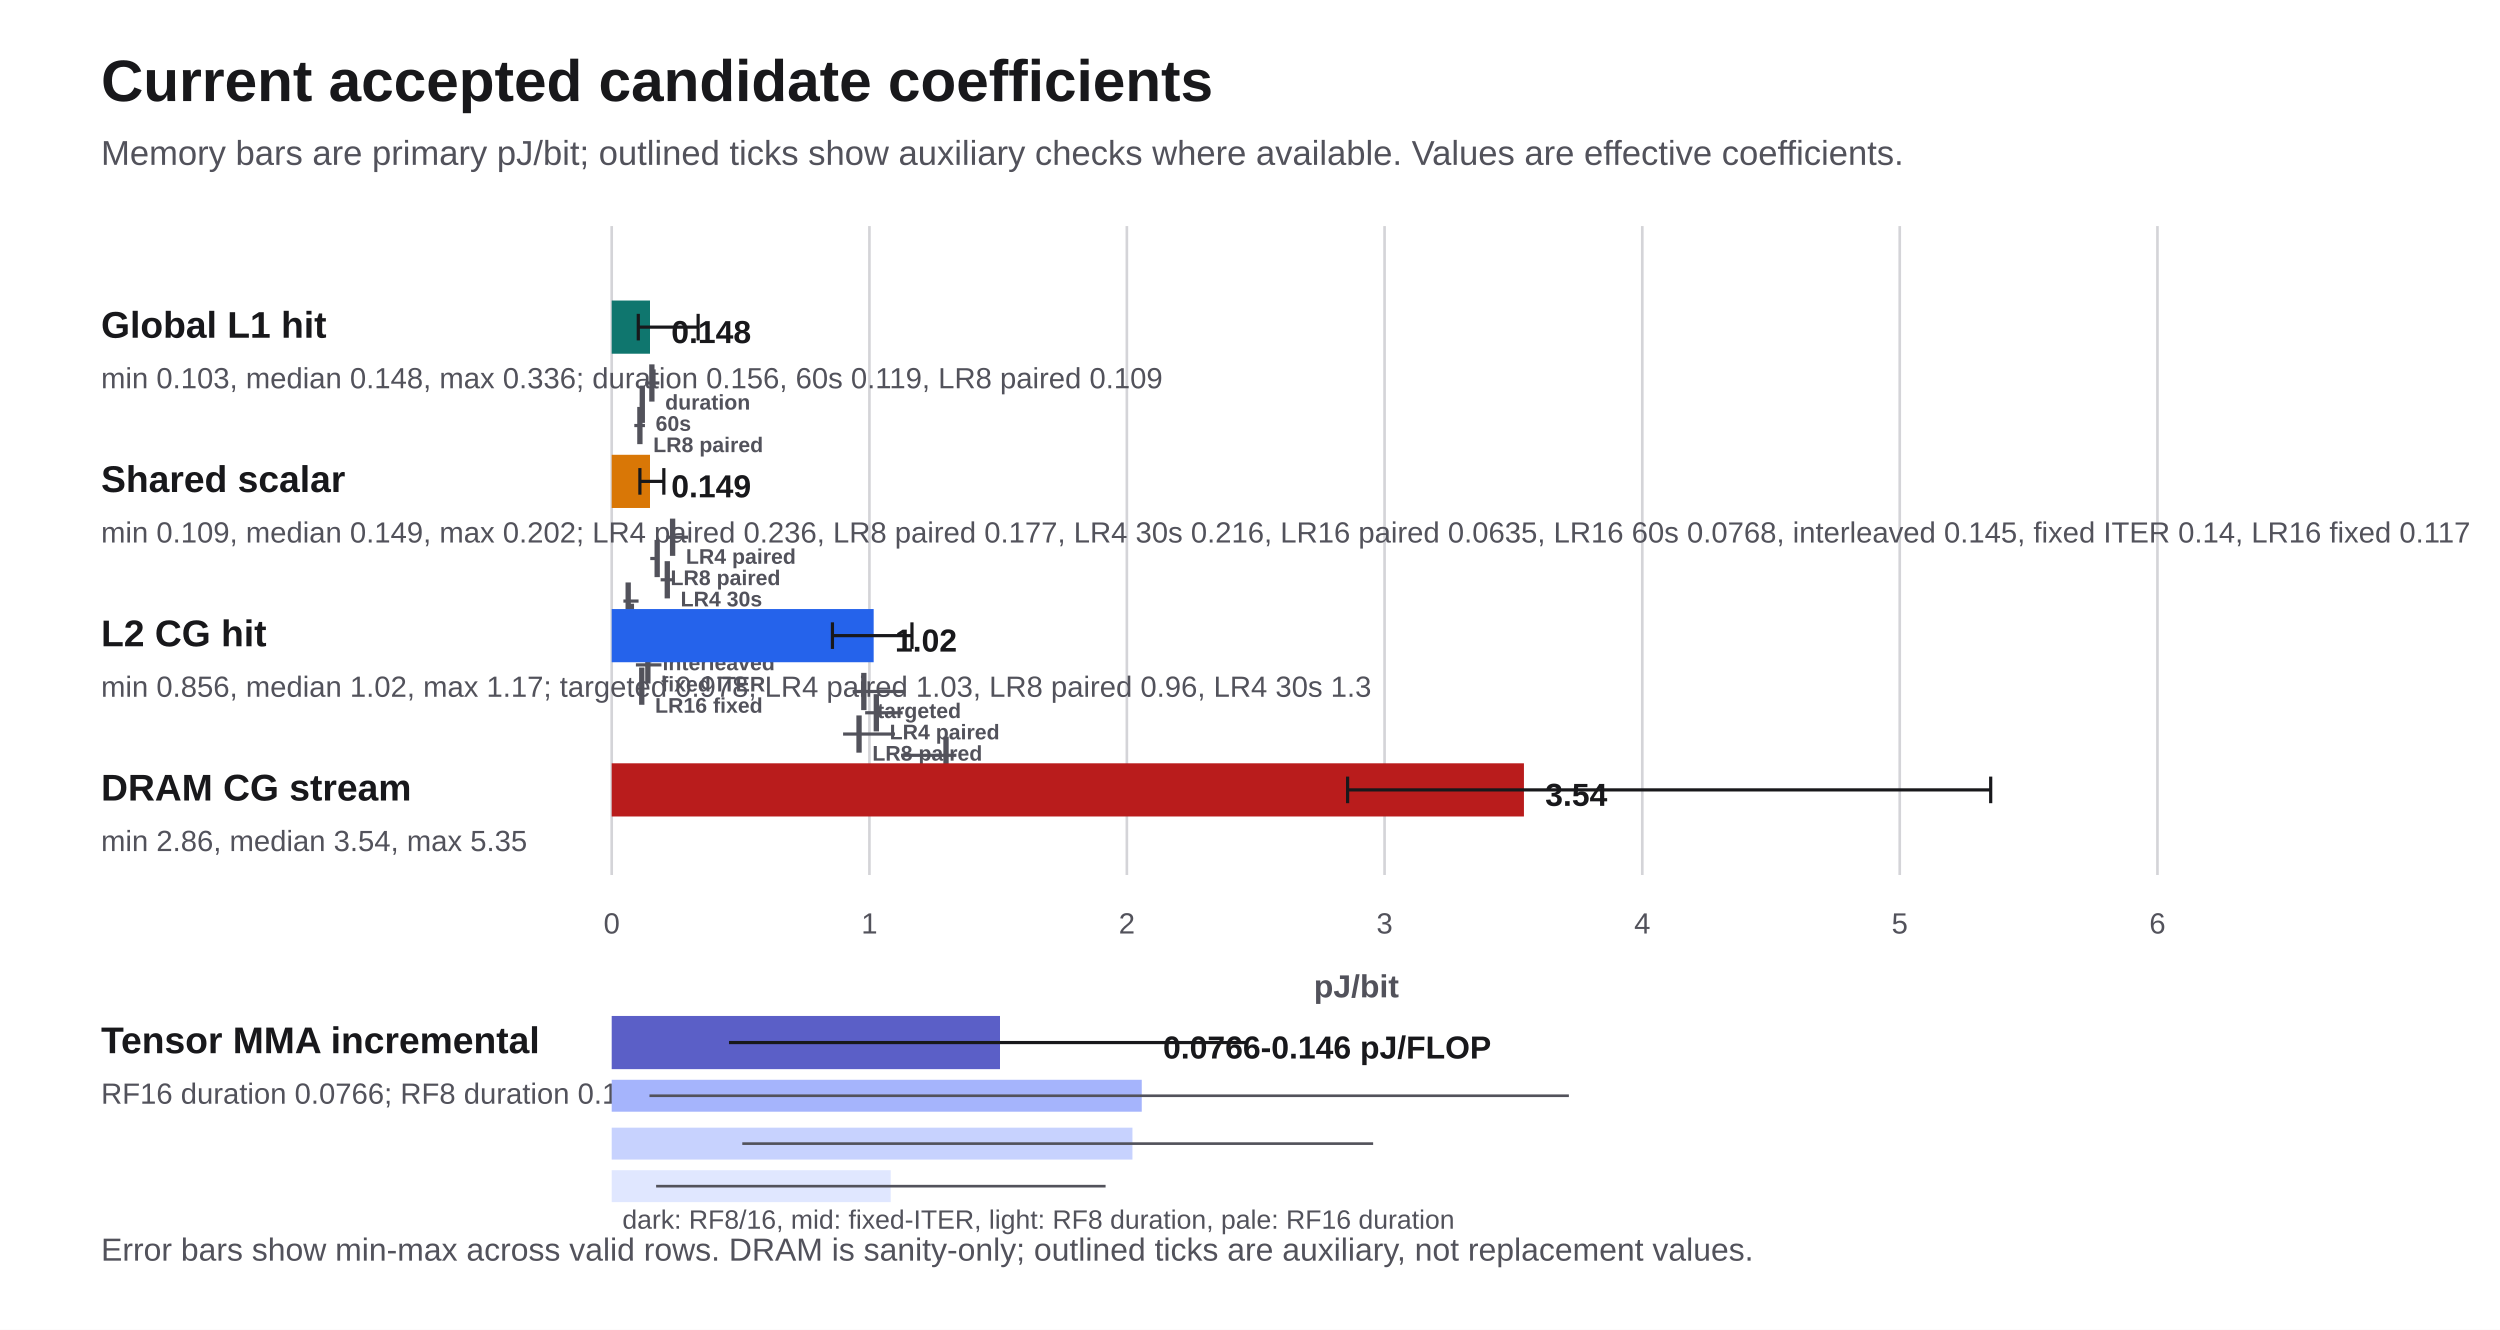
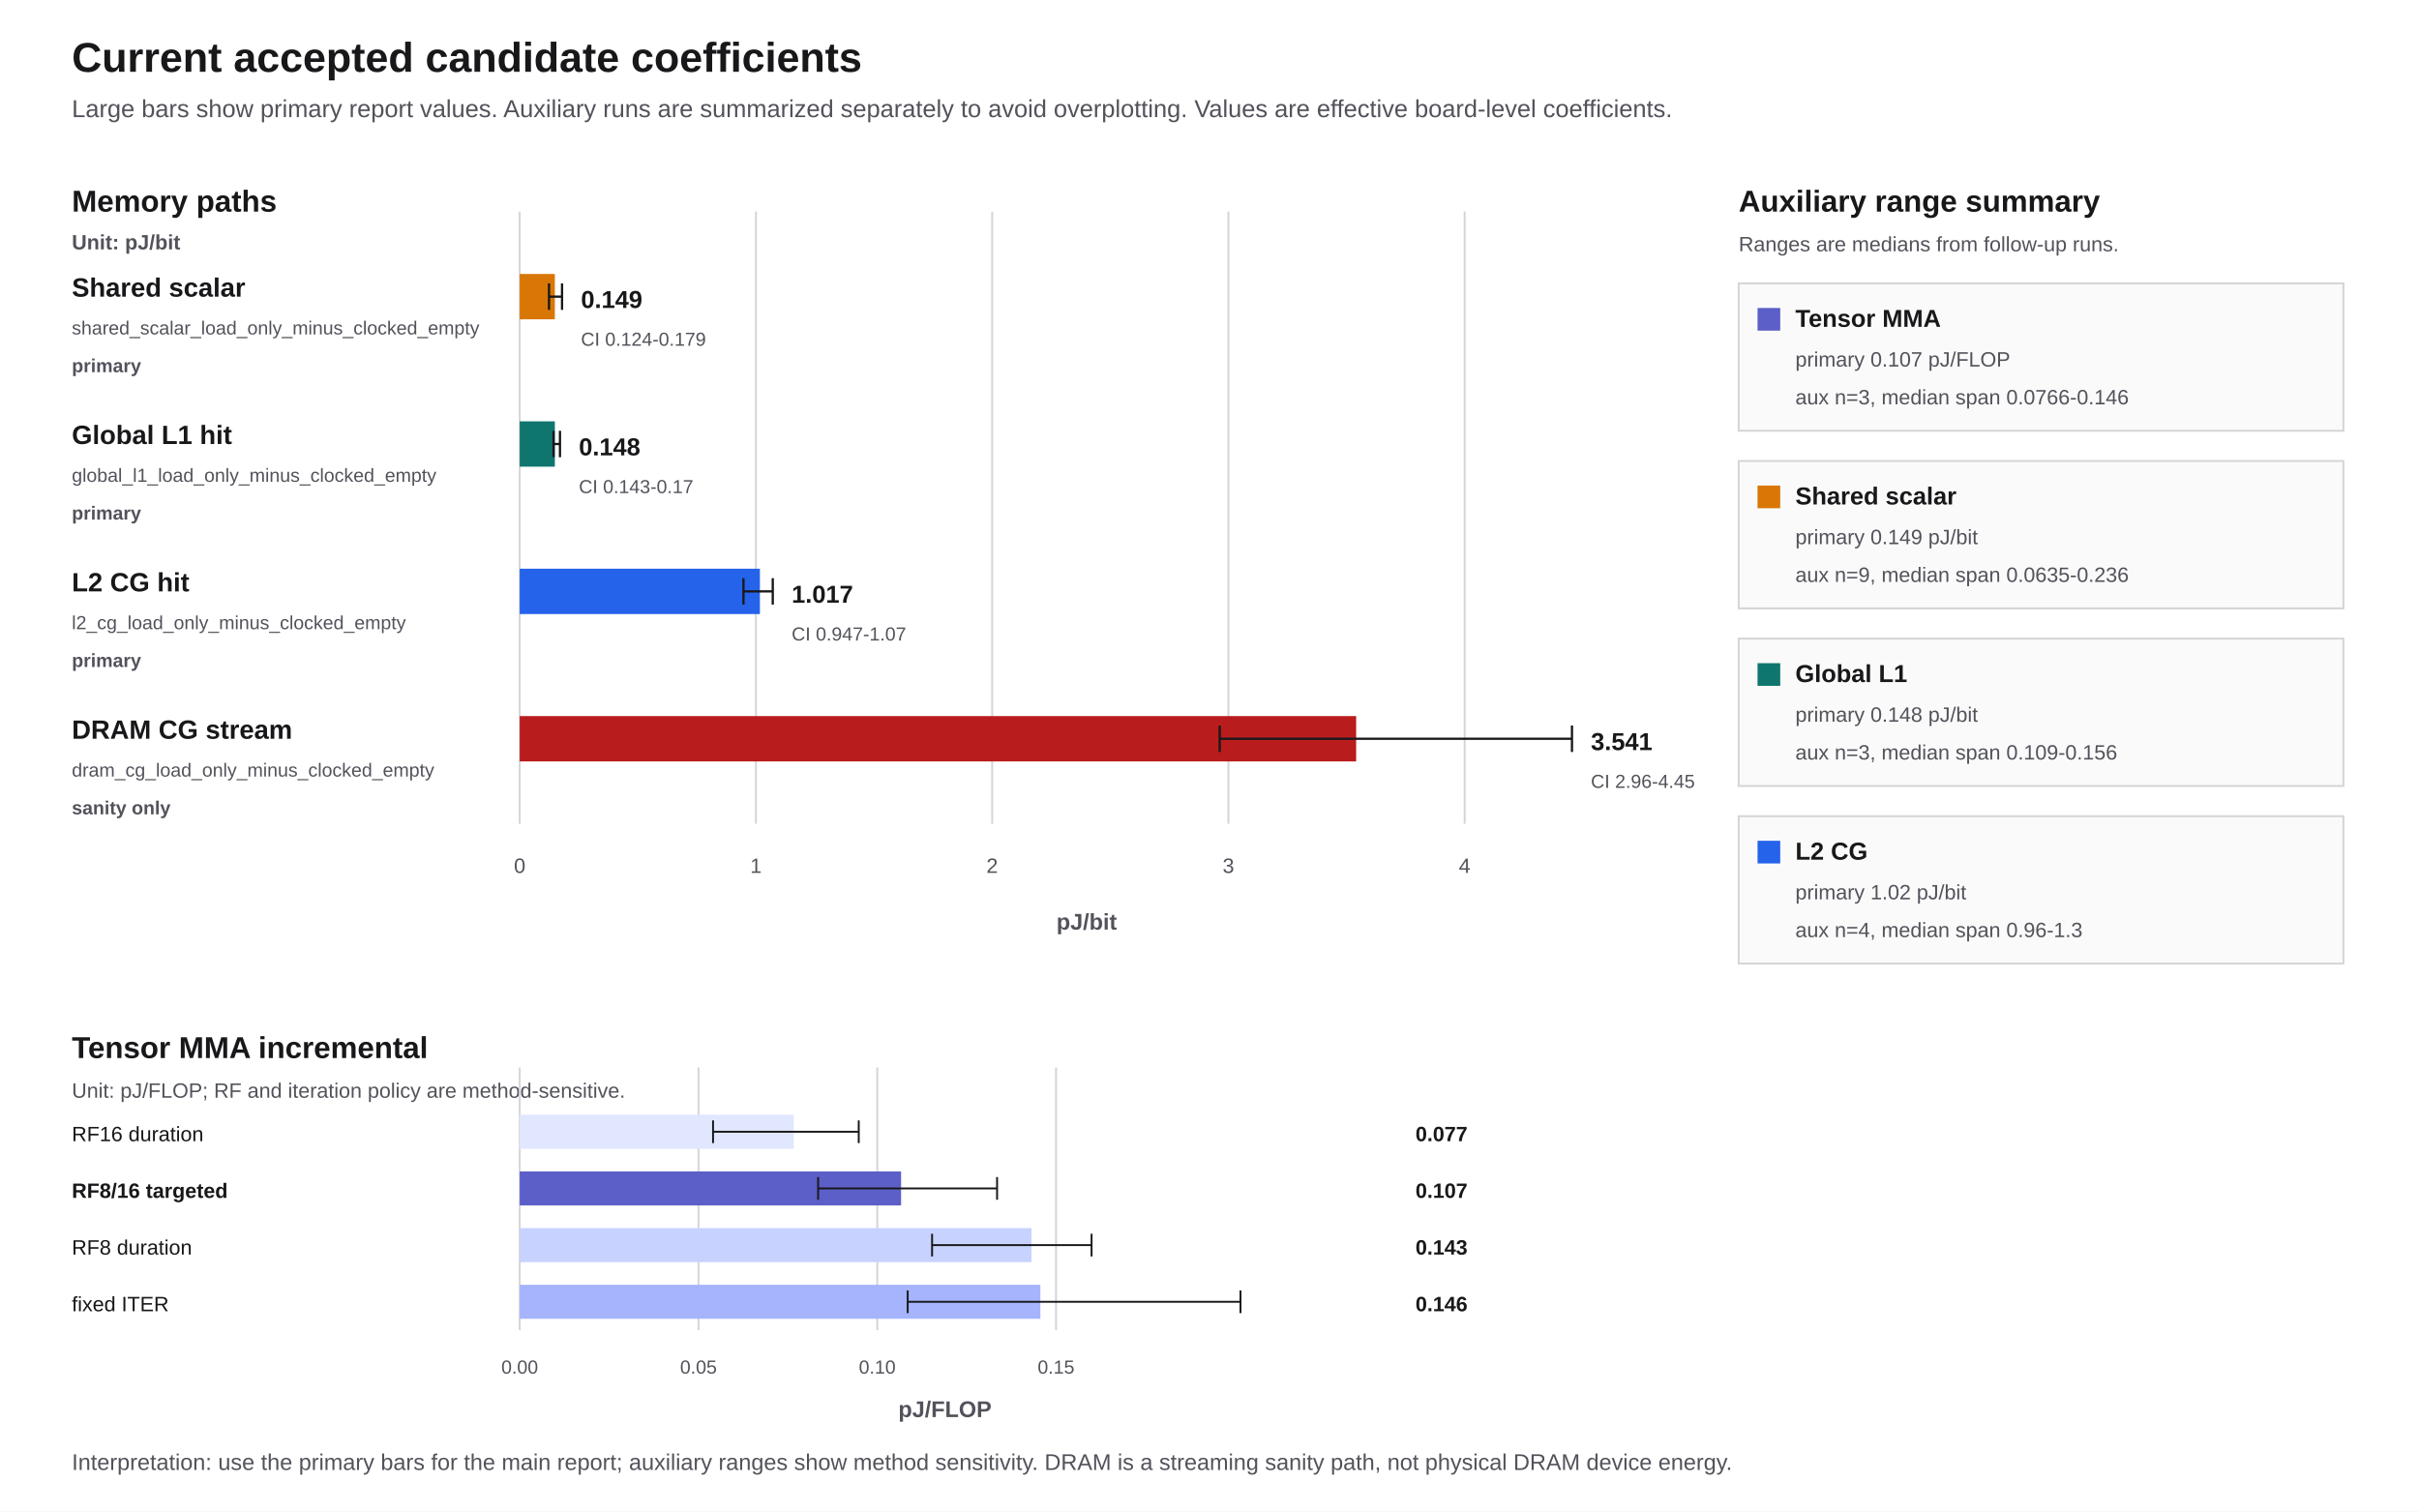
- <svg xmlns="http://www.w3.org/2000/svg" width="940" height="500" viewBox="0 0 940 500">
+ <svg xmlns="http://www.w3.org/2000/svg" width="1280" height="800" viewBox="0 0 1280 800">
  <rect width="100%" height="100%" fill="#FFFFFF" />
  <text x="38.0" y="38.0" font-family="Arial, sans-serif" font-size="22" font-weight="700" fill="#18181B" text-anchor="start">Current accepted candidate coefficients</text>
-   <text x="38.0" y="62.0" font-family="Arial, sans-serif" font-size="13" font-weight="400" fill="#52525B" text-anchor="start">Memory bars are primary pJ/bit; outlined ticks show auxiliary checks where available. Values are effective coefficients.</text>
-   <line x1="230.0" y1="85.0" x2="230.0" y2="329.0" stroke="#D4D4D8" stroke-width="1.0" />
-   <text x="230.0" y="351.0" font-family="Arial, sans-serif" font-size="11" font-weight="400" fill="#52525B" text-anchor="middle">0</text>
-   <line x1="326.9" y1="85.0" x2="326.9" y2="329.0" stroke="#D4D4D8" stroke-width="1.0" />
-   <text x="326.9" y="351.0" font-family="Arial, sans-serif" font-size="11" font-weight="400" fill="#52525B" text-anchor="middle">1</text>
-   <line x1="423.7" y1="85.0" x2="423.7" y2="329.0" stroke="#D4D4D8" stroke-width="1.0" />
-   <text x="423.7" y="351.0" font-family="Arial, sans-serif" font-size="11" font-weight="400" fill="#52525B" text-anchor="middle">2</text>
-   <line x1="520.6" y1="85.0" x2="520.6" y2="329.0" stroke="#D4D4D8" stroke-width="1.0" />
-   <text x="520.6" y="351.0" font-family="Arial, sans-serif" font-size="11" font-weight="400" fill="#52525B" text-anchor="middle">3</text>
-   <line x1="617.5" y1="85.0" x2="617.5" y2="329.0" stroke="#D4D4D8" stroke-width="1.0" />
-   <text x="617.5" y="351.0" font-family="Arial, sans-serif" font-size="11" font-weight="400" fill="#52525B" text-anchor="middle">4</text>
-   <line x1="714.3" y1="85.0" x2="714.3" y2="329.0" stroke="#D4D4D8" stroke-width="1.0" />
-   <text x="714.3" y="351.0" font-family="Arial, sans-serif" font-size="11" font-weight="400" fill="#52525B" text-anchor="middle">5</text>
-   <line x1="811.2" y1="85.0" x2="811.2" y2="329.0" stroke="#D4D4D8" stroke-width="1.0" />
-   <text x="811.2" y="351.0" font-family="Arial, sans-serif" font-size="11" font-weight="400" fill="#52525B" text-anchor="middle">6</text>
-   <text x="510.0" y="375.0" font-family="Arial, sans-serif" font-size="12" font-weight="700" fill="#52525B" text-anchor="middle">pJ/bit</text>
-   <text x="38.0" y="127.0" font-family="Arial, sans-serif" font-size="14" font-weight="700" fill="#18181B" text-anchor="start">Global L1 hit</text>
-   <text x="38.0" y="146.0" font-family="Arial, sans-serif" font-size="11" font-weight="400" fill="#52525B" text-anchor="start">min 0.103, median 0.148, max 0.336; duration 0.156, 60s 0.119, LR8 paired 0.109</text>
-   <rect x="230.0" y="113.0" width="14.4" height="20.0" fill="#0F766E" />
-   <line x1="240.0" y1="123.0" x2="262.5" y2="123.0" stroke="#18181B" stroke-width="1.2" />
-   <line x1="240.0" y1="118.0" x2="240.0" y2="128.0" stroke="#18181B" stroke-width="1.2" />
-   <line x1="262.5" y1="118.0" x2="262.5" y2="128.0" stroke="#18181B" stroke-width="1.2" />
-   <text x="252.4" y="129.0" font-family="Arial, sans-serif" font-size="12" font-weight="700" fill="#18181B" text-anchor="start">0.148</text>
-   <line x1="242.6" y1="144.0" x2="247.9" y2="144.0" stroke="#52525B" stroke-width="1.2" />
-   <line x1="245.1" y1="137.0" x2="245.1" y2="151.0" stroke="#52525B" stroke-width="2.0" />
-   <text x="250.1" y="154.0" font-family="Arial, sans-serif" font-size="8" font-weight="700" fill="#52525B" text-anchor="start">duration</text>
-   <line x1="240.6" y1="152.0" x2="241.9" y2="152.0" stroke="#52525B" stroke-width="1.2" />
-   <line x1="241.5" y1="145.0" x2="241.5" y2="159.0" stroke="#52525B" stroke-width="2.0" />
-   <text x="246.5" y="162.0" font-family="Arial, sans-serif" font-size="8" font-weight="700" fill="#52525B" text-anchor="start">60s</text>
-   <line x1="238.5" y1="160.0" x2="242.5" y2="160.0" stroke="#52525B" stroke-width="1.2" />
-   <line x1="240.6" y1="153.0" x2="240.6" y2="167.0" stroke="#52525B" stroke-width="2.0" />
-   <text x="245.6" y="170.0" font-family="Arial, sans-serif" font-size="8" font-weight="700" fill="#52525B" text-anchor="start">LR8 paired</text>
-   <text x="38.0" y="185.0" font-family="Arial, sans-serif" font-size="14" font-weight="700" fill="#18181B" text-anchor="start">Shared scalar</text>
-   <text x="38.0" y="204.0" font-family="Arial, sans-serif" font-size="11" font-weight="400" fill="#52525B" text-anchor="start">min 0.109, median 0.149, max 0.202; LR4 paired 0.236, LR8 paired 0.177, LR4 30s 0.216, LR16 paired 0.0635, LR16 60s 0.0768, interleaved 0.145, fixed ITER 0.14, LR16 fixed 0.117</text>
-   <rect x="230.0" y="171.0" width="14.4" height="20.0" fill="#D97706" />
-   <line x1="240.6" y1="181.0" x2="249.6" y2="181.0" stroke="#18181B" stroke-width="1.2" />
-   <line x1="240.6" y1="176.0" x2="240.6" y2="186.0" stroke="#18181B" stroke-width="1.2" />
-   <line x1="249.6" y1="176.0" x2="249.6" y2="186.0" stroke="#18181B" stroke-width="1.2" />
-   <text x="252.4" y="187.0" font-family="Arial, sans-serif" font-size="12" font-weight="700" fill="#18181B" text-anchor="start">0.149</text>
-   <line x1="250.6" y1="202.0" x2="258.7" y2="202.0" stroke="#52525B" stroke-width="1.2" />
-   <line x1="252.9" y1="195.0" x2="252.9" y2="209.0" stroke="#52525B" stroke-width="2.0" />
-   <text x="257.9" y="212.0" font-family="Arial, sans-serif" font-size="8" font-weight="700" fill="#52525B" text-anchor="start">LR4 paired</text>
-   <line x1="244.5" y1="210.0" x2="247.5" y2="210.0" stroke="#52525B" stroke-width="1.2" />
-   <line x1="247.1" y1="203.0" x2="247.1" y2="217.0" stroke="#52525B" stroke-width="2.0" />
-   <text x="252.1" y="220.0" font-family="Arial, sans-serif" font-size="8" font-weight="700" fill="#52525B" text-anchor="start">LR8 paired</text>
-   <line x1="248.4" y1="218.0" x2="252.7" y2="218.0" stroke="#52525B" stroke-width="1.2" />
-   <line x1="250.9" y1="211.0" x2="250.9" y2="225.0" stroke="#52525B" stroke-width="2.0" />
-   <text x="255.9" y="228.0" font-family="Arial, sans-serif" font-size="8" font-weight="700" fill="#52525B" text-anchor="start">LR4 30s</text>
-   <line x1="234.4" y1="226.0" x2="240.1" y2="226.0" stroke="#52525B" stroke-width="1.2" />
-   <line x1="236.2" y1="219.0" x2="236.2" y2="233.0" stroke="#52525B" stroke-width="2.0" />
-   <text x="241.2" y="236.0" font-family="Arial, sans-serif" font-size="8" font-weight="700" fill="#52525B" text-anchor="start">LR16 paired</text>
-   <line x1="234.1" y1="234.0" x2="240.3" y2="234.0" stroke="#52525B" stroke-width="1.2" />
-   <line x1="237.4" y1="227.0" x2="237.4" y2="241.0" stroke="#52525B" stroke-width="2.0" />
-   <text x="242.4" y="244.0" font-family="Arial, sans-serif" font-size="8" font-weight="700" fill="#52525B" text-anchor="start">LR16 60s</text>
-   <line x1="237.5" y1="242.0" x2="248.2" y2="242.0" stroke="#52525B" stroke-width="1.2" />
-   <line x1="244.1" y1="235.0" x2="244.1" y2="249.0" stroke="#52525B" stroke-width="2.0" />
-   <text x="249.1" y="252.0" font-family="Arial, sans-serif" font-size="8" font-weight="700" fill="#52525B" text-anchor="start">interleaved</text>
-   <line x1="239.1" y1="250.0" x2="248.7" y2="250.0" stroke="#52525B" stroke-width="1.2" />
-   <line x1="243.6" y1="243.0" x2="243.6" y2="257.0" stroke="#52525B" stroke-width="2.0" />
-   <text x="248.6" y="260.0" font-family="Arial, sans-serif" font-size="8" font-weight="700" fill="#52525B" text-anchor="start">fixed ITER</text>
-   <line x1="240.5" y1="258.0" x2="241.8" y2="258.0" stroke="#52525B" stroke-width="1.2" />
-   <line x1="241.3" y1="251.0" x2="241.3" y2="265.0" stroke="#52525B" stroke-width="2.0" />
-   <text x="246.3" y="268.0" font-family="Arial, sans-serif" font-size="8" font-weight="700" fill="#52525B" text-anchor="start">LR16 fixed</text>
-   <text x="38.0" y="243.0" font-family="Arial, sans-serif" font-size="14" font-weight="700" fill="#18181B" text-anchor="start">L2 CG hit</text>
-   <text x="38.0" y="262.0" font-family="Arial, sans-serif" font-size="11" font-weight="400" fill="#52525B" text-anchor="start">min 0.856, median 1.02, max 1.17; targeted 0.978, LR4 paired 1.03, LR8 paired 0.96, LR4 30s 1.3</text>
-   <rect x="230.0" y="229.0" width="98.5" height="20.0" fill="#2563EB" />
-   <line x1="313.0" y1="239.0" x2="342.9" y2="239.0" stroke="#18181B" stroke-width="1.2" />
-   <line x1="313.0" y1="234.0" x2="313.0" y2="244.0" stroke="#18181B" stroke-width="1.2" />
-   <line x1="342.9" y1="234.0" x2="342.9" y2="244.0" stroke="#18181B" stroke-width="1.2" />
-   <text x="336.5" y="245.0" font-family="Arial, sans-serif" font-size="12" font-weight="700" fill="#18181B" text-anchor="start">1.02</text>
-   <line x1="320.6" y1="260.0" x2="340.4" y2="260.0" stroke="#52525B" stroke-width="1.2" />
-   <line x1="324.8" y1="253.0" x2="324.8" y2="267.0" stroke="#52525B" stroke-width="2.0" />
-   <text x="329.8" y="270.0" font-family="Arial, sans-serif" font-size="8" font-weight="700" fill="#52525B" text-anchor="start">targeted</text>
-   <line x1="325.3" y1="268.0" x2="339.4" y2="268.0" stroke="#52525B" stroke-width="1.2" />
-   <line x1="329.5" y1="261.0" x2="329.5" y2="275.0" stroke="#52525B" stroke-width="2.0" />
-   <text x="334.5" y="278.0" font-family="Arial, sans-serif" font-size="8" font-weight="700" fill="#52525B" text-anchor="start">LR4 paired</text>
-   <line x1="317.0" y1="276.0" x2="336.5" y2="276.0" stroke="#52525B" stroke-width="1.2" />
-   <line x1="323.0" y1="269.0" x2="323.0" y2="283.0" stroke="#52525B" stroke-width="2.0" />
-   <text x="328.0" y="286.0" font-family="Arial, sans-serif" font-size="8" font-weight="700" fill="#52525B" text-anchor="start">LR8 paired</text>
-   <line x1="338.8" y1="284.0" x2="359.6" y2="284.0" stroke="#52525B" stroke-width="1.2" />
-   <line x1="355.7" y1="277.0" x2="355.7" y2="291.0" stroke="#52525B" stroke-width="2.0" />
-   <text x="360.7" y="294.0" font-family="Arial, sans-serif" font-size="8" font-weight="700" fill="#52525B" text-anchor="start">LR4 30s</text>
-   <text x="38.0" y="301.0" font-family="Arial, sans-serif" font-size="14" font-weight="700" fill="#18181B" text-anchor="start">DRAM CG stream</text>
-   <text x="38.0" y="320.0" font-family="Arial, sans-serif" font-size="11" font-weight="400" fill="#52525B" text-anchor="start">min 2.86, median 3.54, max 5.35</text>
-   <rect x="230.0" y="287.0" width="343.0" height="20.0" fill="#B91C1C" />
-   <line x1="506.7" y1="297.0" x2="748.5" y2="297.0" stroke="#18181B" stroke-width="1.2" />
-   <line x1="506.7" y1="292.0" x2="506.7" y2="302.0" stroke="#18181B" stroke-width="1.2" />
-   <line x1="748.5" y1="292.0" x2="748.5" y2="302.0" stroke="#18181B" stroke-width="1.2" />
-   <text x="581.0" y="303.0" font-family="Arial, sans-serif" font-size="12" font-weight="700" fill="#18181B" text-anchor="start">3.54</text>
-   <text x="38.0" y="396.0" font-family="Arial, sans-serif" font-size="14" font-weight="700" fill="#18181B" text-anchor="start">Tensor MMA incremental</text>
-   <text x="38.0" y="415.0" font-family="Arial, sans-serif" font-size="11" font-weight="400" fill="#52525B" text-anchor="start">RF16 duration 0.0766; RF8 duration 0.143; fixed-ITER 0.146 pJ/FLOP</text>
-   <rect x="230.0" y="382.0" width="146.0" height="20.0" fill="#5B5FC7" />
-   <line x1="274.1" y1="392.0" x2="468.8" y2="392.0" stroke="#18181B" stroke-width="1.2" />
-   <rect x="230.0" y="406.0" width="199.3" height="12.0" fill="#A5B4FC" />
-   <line x1="244.2" y1="412.0" x2="589.9" y2="412.0" stroke="#52525B" stroke-width="1.0" />
-   <rect x="230.0" y="424.0" width="195.8" height="12.0" fill="#C7D2FE" />
-   <line x1="279.1" y1="430.0" x2="516.3" y2="430.0" stroke="#52525B" stroke-width="1.0" />
-   <rect x="230.0" y="440.0" width="104.9" height="12.0" fill="#E0E7FF" />
-   <line x1="246.7" y1="446.0" x2="415.7" y2="446.0" stroke="#52525B" stroke-width="1.0" />
-   <text x="437.3" y="398.0" font-family="Arial, sans-serif" font-size="12" font-weight="700" fill="#18181B" text-anchor="start">0.0766-0.146 pJ/FLOP</text>
-   <text x="234.0" y="462.0" font-family="Arial, sans-serif" font-size="10" font-weight="400" fill="#52525B" text-anchor="start">dark: RF8/16, mid: fixed-ITER, light: RF8 duration, pale: RF16 duration</text>
-   <text x="38.0" y="474.0" font-family="Arial, sans-serif" font-size="12" font-weight="400" fill="#52525B" text-anchor="start">Error bars show min-max across valid rows. DRAM is sanity-only; outlined ticks are auxiliary, not replacement values.</text>
+   <text x="38.0" y="62.0" font-family="Arial, sans-serif" font-size="13" font-weight="400" fill="#52525B" text-anchor="start">Large bars show primary report values. Auxiliary runs are summarized separately to avoid overplotting. Values are effective board-level coefficients.</text>
+   <text x="38.0" y="112.0" font-family="Arial, sans-serif" font-size="16" font-weight="700" fill="#18181B" text-anchor="start">Memory paths</text>
+   <text x="38.0" y="132.0" font-family="Arial, sans-serif" font-size="11" font-weight="700" fill="#52525B" text-anchor="start">Unit: pJ/bit</text>
+   <line x1="275.0" y1="112.0" x2="275.0" y2="436.0" stroke="#D4D4D8" stroke-width="1.0" />
+   <text x="275.0" y="462.0" font-family="Arial, sans-serif" font-size="11" font-weight="400" fill="#52525B" text-anchor="middle">0</text>
+   <line x1="400.0" y1="112.0" x2="400.0" y2="436.0" stroke="#D4D4D8" stroke-width="1.0" />
+   <text x="400.0" y="462.0" font-family="Arial, sans-serif" font-size="11" font-weight="400" fill="#52525B" text-anchor="middle">1</text>
+   <line x1="525.0" y1="112.0" x2="525.0" y2="436.0" stroke="#D4D4D8" stroke-width="1.0" />
+   <text x="525.0" y="462.0" font-family="Arial, sans-serif" font-size="11" font-weight="400" fill="#52525B" text-anchor="middle">2</text>
+   <line x1="650.0" y1="112.0" x2="650.0" y2="436.0" stroke="#D4D4D8" stroke-width="1.0" />
+   <text x="650.0" y="462.0" font-family="Arial, sans-serif" font-size="11" font-weight="400" fill="#52525B" text-anchor="middle">3</text>
+   <line x1="775.0" y1="112.0" x2="775.0" y2="436.0" stroke="#D4D4D8" stroke-width="1.0" />
+   <text x="775.0" y="462.0" font-family="Arial, sans-serif" font-size="11" font-weight="400" fill="#52525B" text-anchor="middle">4</text>
+   <text x="575.0" y="492.0" font-family="Arial, sans-serif" font-size="12" font-weight="700" fill="#52525B" text-anchor="middle">pJ/bit</text>
+   <text x="38.0" y="157.0" font-family="Arial, sans-serif" font-size="14" font-weight="700" fill="#18181B" text-anchor="start">Shared scalar</text>
+   <text x="38.0" y="177.0" font-family="Arial, sans-serif" font-size="10" font-weight="400" fill="#52525B" text-anchor="start">shared_scalar_load_only_minus_clocked_empty</text>
+   <text x="38.0" y="197.0" font-family="Arial, sans-serif" font-size="10" font-weight="700" fill="#52525B" text-anchor="start">primary</text>
+   <rect x="275.0" y="145.0" width="18.6" height="24.0" fill="#D97706" />
+   <line x1="290.5" y1="157.0" x2="297.4" y2="157.0" stroke="#18181B" stroke-width="1.2" />
+   <line x1="290.5" y1="150.0" x2="290.5" y2="164.0" stroke="#18181B" stroke-width="1.2" />
+   <line x1="297.4" y1="150.0" x2="297.4" y2="164.0" stroke="#18181B" stroke-width="1.2" />
+   <text x="307.4" y="163.0" font-family="Arial, sans-serif" font-size="13" font-weight="700" fill="#18181B" text-anchor="start">0.149</text>
+   <text x="307.4" y="183.0" font-family="Arial, sans-serif" font-size="10" font-weight="400" fill="#52525B" text-anchor="start">CI 0.124-0.179</text>
+   <text x="38.0" y="235.0" font-family="Arial, sans-serif" font-size="14" font-weight="700" fill="#18181B" text-anchor="start">Global L1 hit</text>
+   <text x="38.0" y="255.0" font-family="Arial, sans-serif" font-size="10" font-weight="400" fill="#52525B" text-anchor="start">global_l1_load_only_minus_clocked_empty</text>
+   <text x="38.0" y="275.0" font-family="Arial, sans-serif" font-size="10" font-weight="700" fill="#52525B" text-anchor="start">primary</text>
+   <rect x="275.0" y="223.0" width="18.6" height="24.0" fill="#0F766E" />
+   <line x1="292.9" y1="235.0" x2="296.3" y2="235.0" stroke="#18181B" stroke-width="1.2" />
+   <line x1="292.9" y1="228.0" x2="292.9" y2="242.0" stroke="#18181B" stroke-width="1.2" />
+   <line x1="296.3" y1="228.0" x2="296.3" y2="242.0" stroke="#18181B" stroke-width="1.2" />
+   <text x="306.3" y="241.0" font-family="Arial, sans-serif" font-size="13" font-weight="700" fill="#18181B" text-anchor="start">0.148</text>
+   <text x="306.3" y="261.0" font-family="Arial, sans-serif" font-size="10" font-weight="400" fill="#52525B" text-anchor="start">CI 0.143-0.17</text>
+   <text x="38.0" y="313.0" font-family="Arial, sans-serif" font-size="14" font-weight="700" fill="#18181B" text-anchor="start">L2 CG hit</text>
+   <text x="38.0" y="333.0" font-family="Arial, sans-serif" font-size="10" font-weight="400" fill="#52525B" text-anchor="start">l2_cg_load_only_minus_clocked_empty</text>
+   <text x="38.0" y="353.0" font-family="Arial, sans-serif" font-size="10" font-weight="700" fill="#52525B" text-anchor="start">primary</text>
+   <rect x="275.0" y="301.0" width="127.1" height="24.0" fill="#2563EB" />
+   <line x1="393.4" y1="313.0" x2="408.9" y2="313.0" stroke="#18181B" stroke-width="1.2" />
+   <line x1="393.4" y1="306.0" x2="393.4" y2="320.0" stroke="#18181B" stroke-width="1.2" />
+   <line x1="408.9" y1="306.0" x2="408.9" y2="320.0" stroke="#18181B" stroke-width="1.2" />
+   <text x="418.9" y="319.0" font-family="Arial, sans-serif" font-size="13" font-weight="700" fill="#18181B" text-anchor="start">1.017</text>
+   <text x="418.9" y="339.0" font-family="Arial, sans-serif" font-size="10" font-weight="400" fill="#52525B" text-anchor="start">CI 0.947-1.07</text>
+   <text x="38.0" y="391.0" font-family="Arial, sans-serif" font-size="14" font-weight="700" fill="#18181B" text-anchor="start">DRAM CG stream</text>
+   <text x="38.0" y="411.0" font-family="Arial, sans-serif" font-size="10" font-weight="400" fill="#52525B" text-anchor="start">dram_cg_load_only_minus_clocked_empty</text>
+   <text x="38.0" y="431.0" font-family="Arial, sans-serif" font-size="10" font-weight="700" fill="#52525B" text-anchor="start">sanity only</text>
+   <rect x="275.0" y="379.0" width="442.6" height="24.0" fill="#B91C1C" />
+   <line x1="645.4" y1="391.0" x2="831.8" y2="391.0" stroke="#18181B" stroke-width="1.2" />
+   <line x1="645.4" y1="384.0" x2="645.4" y2="398.0" stroke="#18181B" stroke-width="1.2" />
+   <line x1="831.8" y1="384.0" x2="831.8" y2="398.0" stroke="#18181B" stroke-width="1.2" />
+   <text x="841.8" y="397.0" font-family="Arial, sans-serif" font-size="13" font-weight="700" fill="#18181B" text-anchor="start">3.541</text>
+   <text x="841.8" y="417.0" font-family="Arial, sans-serif" font-size="10" font-weight="400" fill="#52525B" text-anchor="start">CI 2.96-4.45</text>
+   <text x="920.0" y="112.0" font-family="Arial, sans-serif" font-size="16" font-weight="700" fill="#18181B" text-anchor="start">Auxiliary range summary</text>
+   <text x="920.0" y="133.0" font-family="Arial, sans-serif" font-size="11" font-weight="400" fill="#52525B" text-anchor="start">Ranges are medians from follow-up runs.</text>
+   <rect x="920.0" y="150.0" width="320.0" height="78.0" fill="#FAFAFA" stroke="#D4D4D8" />
+   <rect x="930.0" y="163.0" width="12.0" height="12.0" fill="#5B5FC7" />
+   <text x="950.0" y="173.0" font-family="Arial, sans-serif" font-size="13" font-weight="700" fill="#18181B" text-anchor="start">Tensor MMA</text>
+   <text x="950.0" y="194.0" font-family="Arial, sans-serif" font-size="11" font-weight="400" fill="#52525B" text-anchor="start">primary 0.107 pJ/FLOP</text>
+   <text x="950.0" y="214.0" font-family="Arial, sans-serif" font-size="11" font-weight="400" fill="#52525B" text-anchor="start">aux n=3, median span 0.0766-0.146</text>
+   <rect x="920.0" y="244.0" width="320.0" height="78.0" fill="#FAFAFA" stroke="#D4D4D8" />
+   <rect x="930.0" y="257.0" width="12.0" height="12.0" fill="#D97706" />
+   <text x="950.0" y="267.0" font-family="Arial, sans-serif" font-size="13" font-weight="700" fill="#18181B" text-anchor="start">Shared scalar</text>
+   <text x="950.0" y="288.0" font-family="Arial, sans-serif" font-size="11" font-weight="400" fill="#52525B" text-anchor="start">primary 0.149 pJ/bit</text>
+   <text x="950.0" y="308.0" font-family="Arial, sans-serif" font-size="11" font-weight="400" fill="#52525B" text-anchor="start">aux n=9, median span 0.0635-0.236</text>
+   <rect x="920.0" y="338.0" width="320.0" height="78.0" fill="#FAFAFA" stroke="#D4D4D8" />
+   <rect x="930.0" y="351.0" width="12.0" height="12.0" fill="#0F766E" />
+   <text x="950.0" y="361.0" font-family="Arial, sans-serif" font-size="13" font-weight="700" fill="#18181B" text-anchor="start">Global L1</text>
+   <text x="950.0" y="382.0" font-family="Arial, sans-serif" font-size="11" font-weight="400" fill="#52525B" text-anchor="start">primary 0.148 pJ/bit</text>
+   <text x="950.0" y="402.0" font-family="Arial, sans-serif" font-size="11" font-weight="400" fill="#52525B" text-anchor="start">aux n=3, median span 0.109-0.156</text>
+   <rect x="920.0" y="432.0" width="320.0" height="78.0" fill="#FAFAFA" stroke="#D4D4D8" />
+   <rect x="930.0" y="445.0" width="12.0" height="12.0" fill="#2563EB" />
+   <text x="950.0" y="455.0" font-family="Arial, sans-serif" font-size="13" font-weight="700" fill="#18181B" text-anchor="start">L2 CG</text>
+   <text x="950.0" y="476.0" font-family="Arial, sans-serif" font-size="11" font-weight="400" fill="#52525B" text-anchor="start">primary 1.02 pJ/bit</text>
+   <text x="950.0" y="496.0" font-family="Arial, sans-serif" font-size="11" font-weight="400" fill="#52525B" text-anchor="start">aux n=4, median span 0.96-1.3</text>
+   <text x="38.0" y="560.0" font-family="Arial, sans-serif" font-size="16" font-weight="700" fill="#18181B" text-anchor="start">Tensor MMA incremental</text>
+   <text x="38.0" y="581.0" font-family="Arial, sans-serif" font-size="11" font-weight="400" fill="#52525B" text-anchor="start">Unit: pJ/FLOP; RF and iteration policy are method-sensitive.</text>
+   <line x1="275.0" y1="565.0" x2="275.0" y2="704.0" stroke="#D4D4D8" stroke-width="1.0" />
+   <text x="275.0" y="727.0" font-family="Arial, sans-serif" font-size="10" font-weight="400" fill="#52525B" text-anchor="middle">0.00</text>
+   <line x1="369.6" y1="565.0" x2="369.6" y2="704.0" stroke="#D4D4D8" stroke-width="1.0" />
+   <text x="369.6" y="727.0" font-family="Arial, sans-serif" font-size="10" font-weight="400" fill="#52525B" text-anchor="middle">0.05</text>
+   <line x1="464.2" y1="565.0" x2="464.2" y2="704.0" stroke="#D4D4D8" stroke-width="1.0" />
+   <text x="464.2" y="727.0" font-family="Arial, sans-serif" font-size="10" font-weight="400" fill="#52525B" text-anchor="middle">0.10</text>
+   <line x1="558.8" y1="565.0" x2="558.8" y2="704.0" stroke="#D4D4D8" stroke-width="1.0" />
+   <text x="558.8" y="727.0" font-family="Arial, sans-serif" font-size="10" font-weight="400" fill="#52525B" text-anchor="middle">0.15</text>
+   <text x="38.0" y="604.0" font-family="Arial, sans-serif" font-size="11" font-weight="400" fill="#18181B" text-anchor="start">RF16 duration</text>
+   <rect x="275.0" y="590.0" width="145.0" height="18.0" fill="#E0E7FF" />
+   <line x1="377.3" y1="599.0" x2="454.4" y2="599.0" stroke="#18181B" stroke-width="1.0" />
+   <line x1="377.3" y1="593.0" x2="377.3" y2="605.0" stroke="#18181B" stroke-width="1.0" />
+   <line x1="454.4" y1="593.0" x2="454.4" y2="605.0" stroke="#18181B" stroke-width="1.0" />
+   <text x="749.0" y="604.0" font-family="Arial, sans-serif" font-size="11" font-weight="700" fill="#18181B" text-anchor="start">0.077</text>
+   <text x="38.0" y="634.0" font-family="Arial, sans-serif" font-size="11" font-weight="700" fill="#18181B" text-anchor="start">RF8/16 targeted</text>
+   <rect x="275.0" y="620.0" width="201.8" height="18.0" fill="#5B5FC7" />
+   <line x1="432.9" y1="629.0" x2="527.6" y2="629.0" stroke="#18181B" stroke-width="1.0" />
+   <line x1="432.9" y1="623.0" x2="432.9" y2="635.0" stroke="#18181B" stroke-width="1.0" />
+   <line x1="527.6" y1="623.0" x2="527.6" y2="635.0" stroke="#18181B" stroke-width="1.0" />
+   <text x="749.0" y="634.0" font-family="Arial, sans-serif" font-size="11" font-weight="700" fill="#18181B" text-anchor="start">0.107</text>
+   <text x="38.0" y="664.0" font-family="Arial, sans-serif" font-size="11" font-weight="400" fill="#18181B" text-anchor="start">RF8 duration</text>
+   <rect x="275.0" y="650.0" width="270.8" height="18.0" fill="#C7D2FE" />
+   <line x1="493.2" y1="659.0" x2="577.6" y2="659.0" stroke="#18181B" stroke-width="1.0" />
+   <line x1="493.2" y1="653.0" x2="493.2" y2="665.0" stroke="#18181B" stroke-width="1.0" />
+   <line x1="577.6" y1="653.0" x2="577.6" y2="665.0" stroke="#18181B" stroke-width="1.0" />
+   <text x="749.0" y="664.0" font-family="Arial, sans-serif" font-size="11" font-weight="700" fill="#18181B" text-anchor="start">0.143</text>
+   <text x="38.0" y="694.0" font-family="Arial, sans-serif" font-size="11" font-weight="400" fill="#18181B" text-anchor="start">fixed ITER</text>
+   <rect x="275.0" y="680.0" width="275.5" height="18.0" fill="#A5B4FC" />
+   <line x1="480.3" y1="689.0" x2="656.4" y2="689.0" stroke="#18181B" stroke-width="1.0" />
+   <line x1="480.3" y1="683.0" x2="480.3" y2="695.0" stroke="#18181B" stroke-width="1.0" />
+   <line x1="656.4" y1="683.0" x2="656.4" y2="695.0" stroke="#18181B" stroke-width="1.0" />
+   <text x="749.0" y="694.0" font-family="Arial, sans-serif" font-size="11" font-weight="700" fill="#18181B" text-anchor="start">0.146</text>
+   <text x="500.0" y="750.0" font-family="Arial, sans-serif" font-size="12" font-weight="700" fill="#52525B" text-anchor="middle">pJ/FLOP</text>
+   <text x="38.0" y="778.0" font-family="Arial, sans-serif" font-size="12" font-weight="400" fill="#52525B" text-anchor="start">Interpretation: use the primary bars for the main report; auxiliary ranges show method sensitivity. DRAM is a streaming sanity path, not physical DRAM device energy.</text>
</svg>
